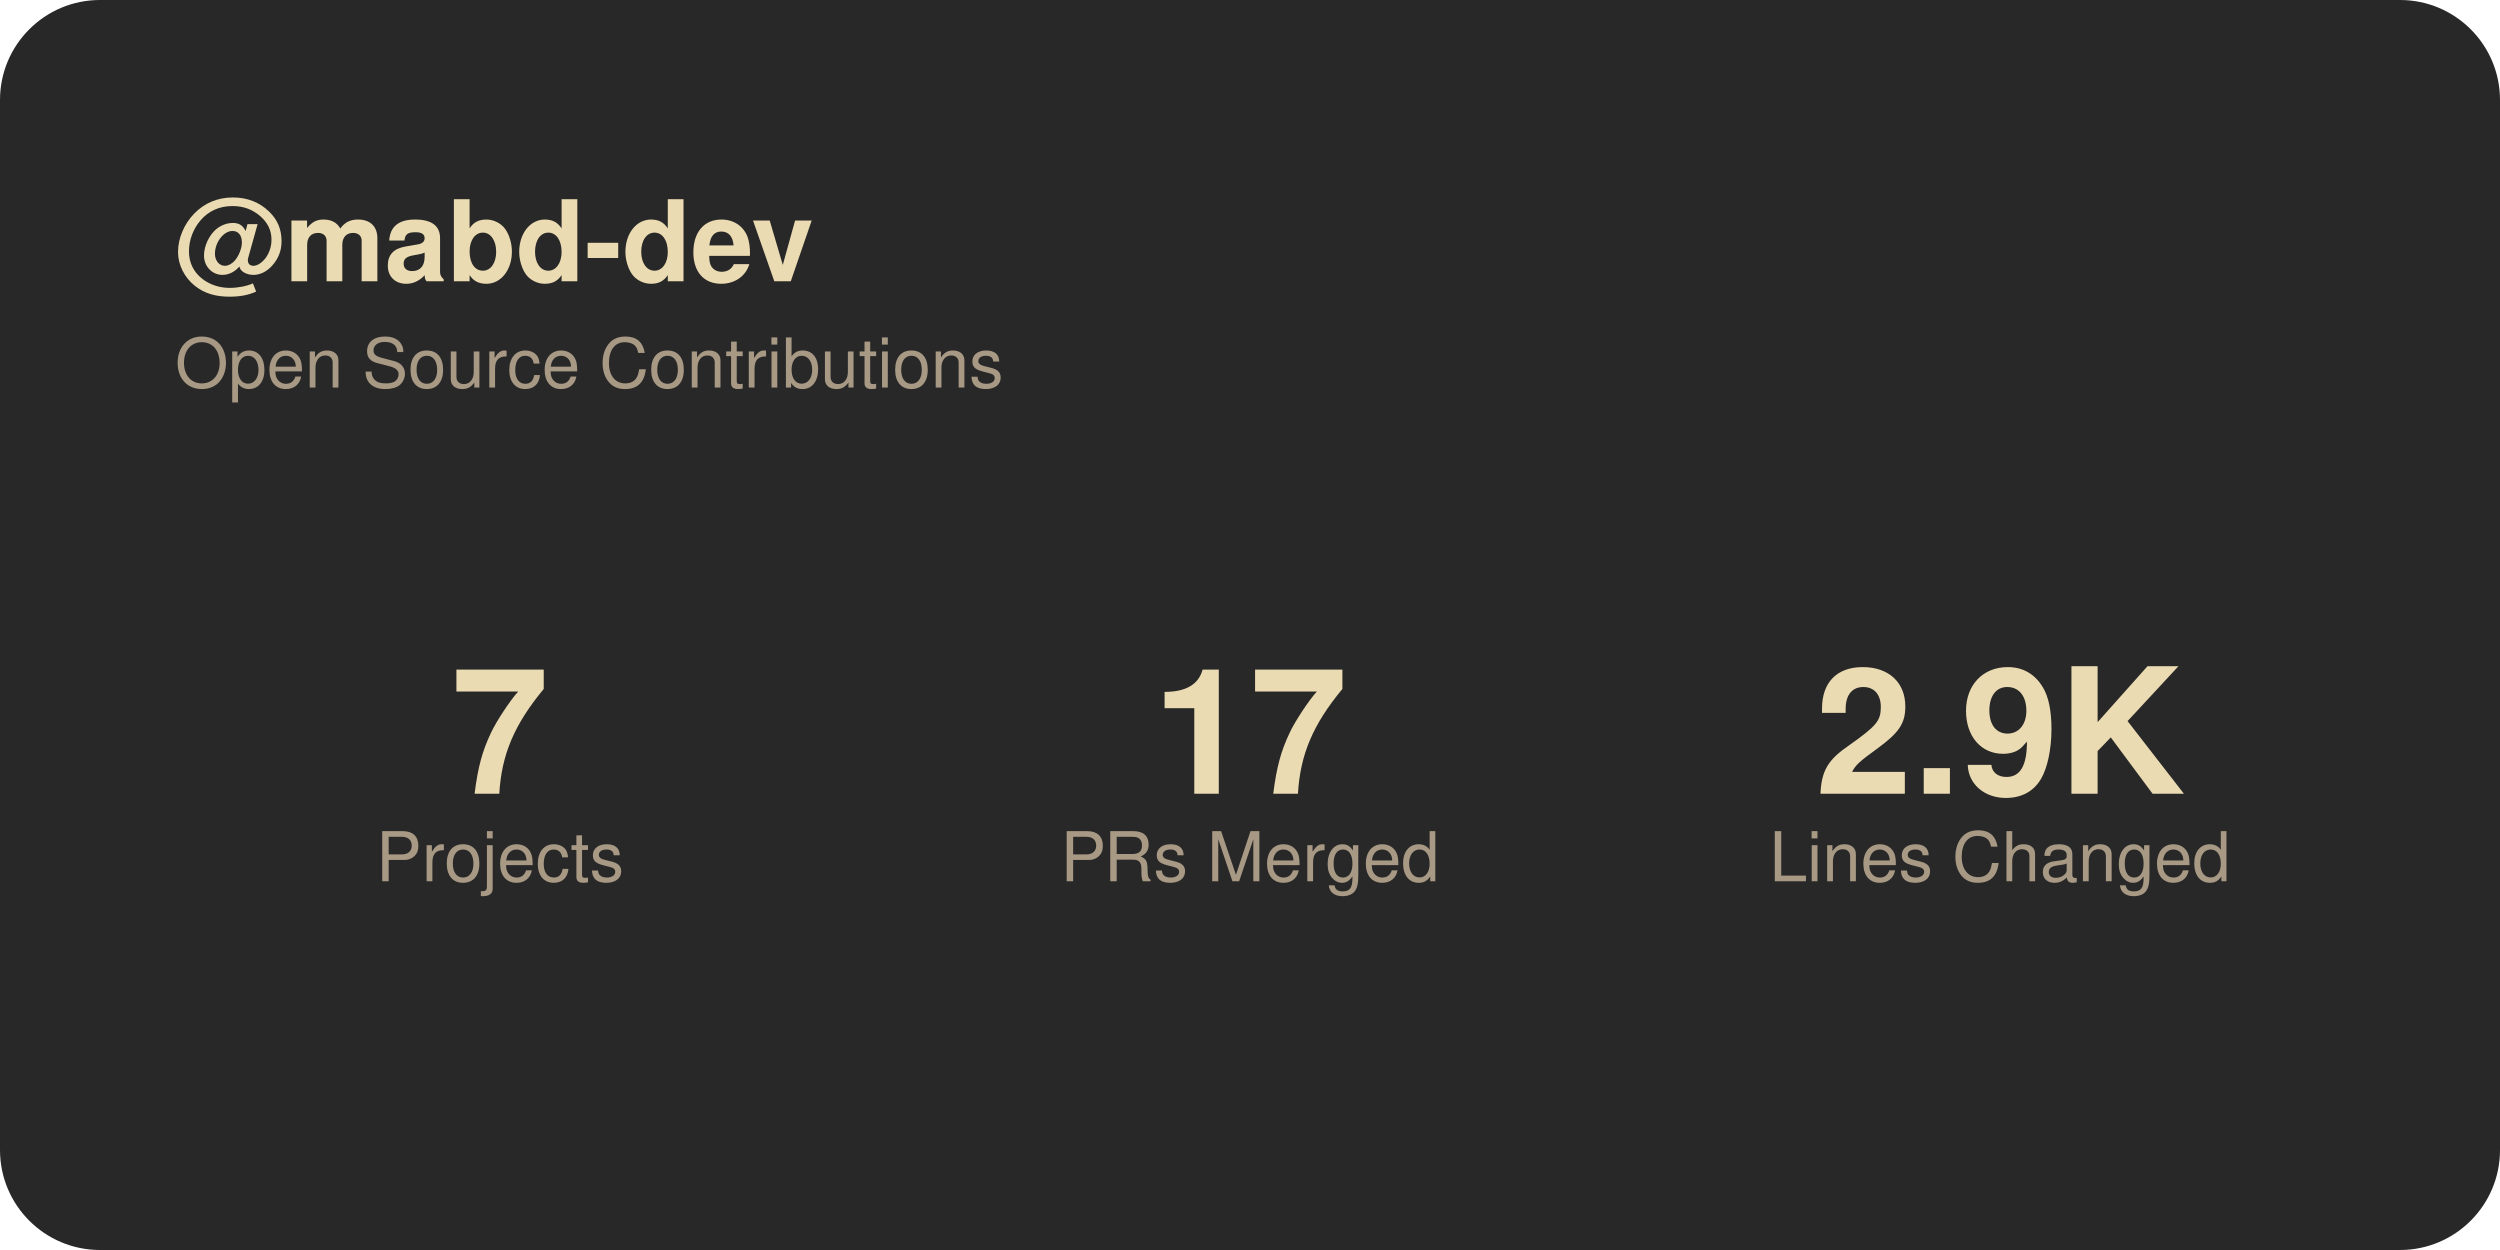
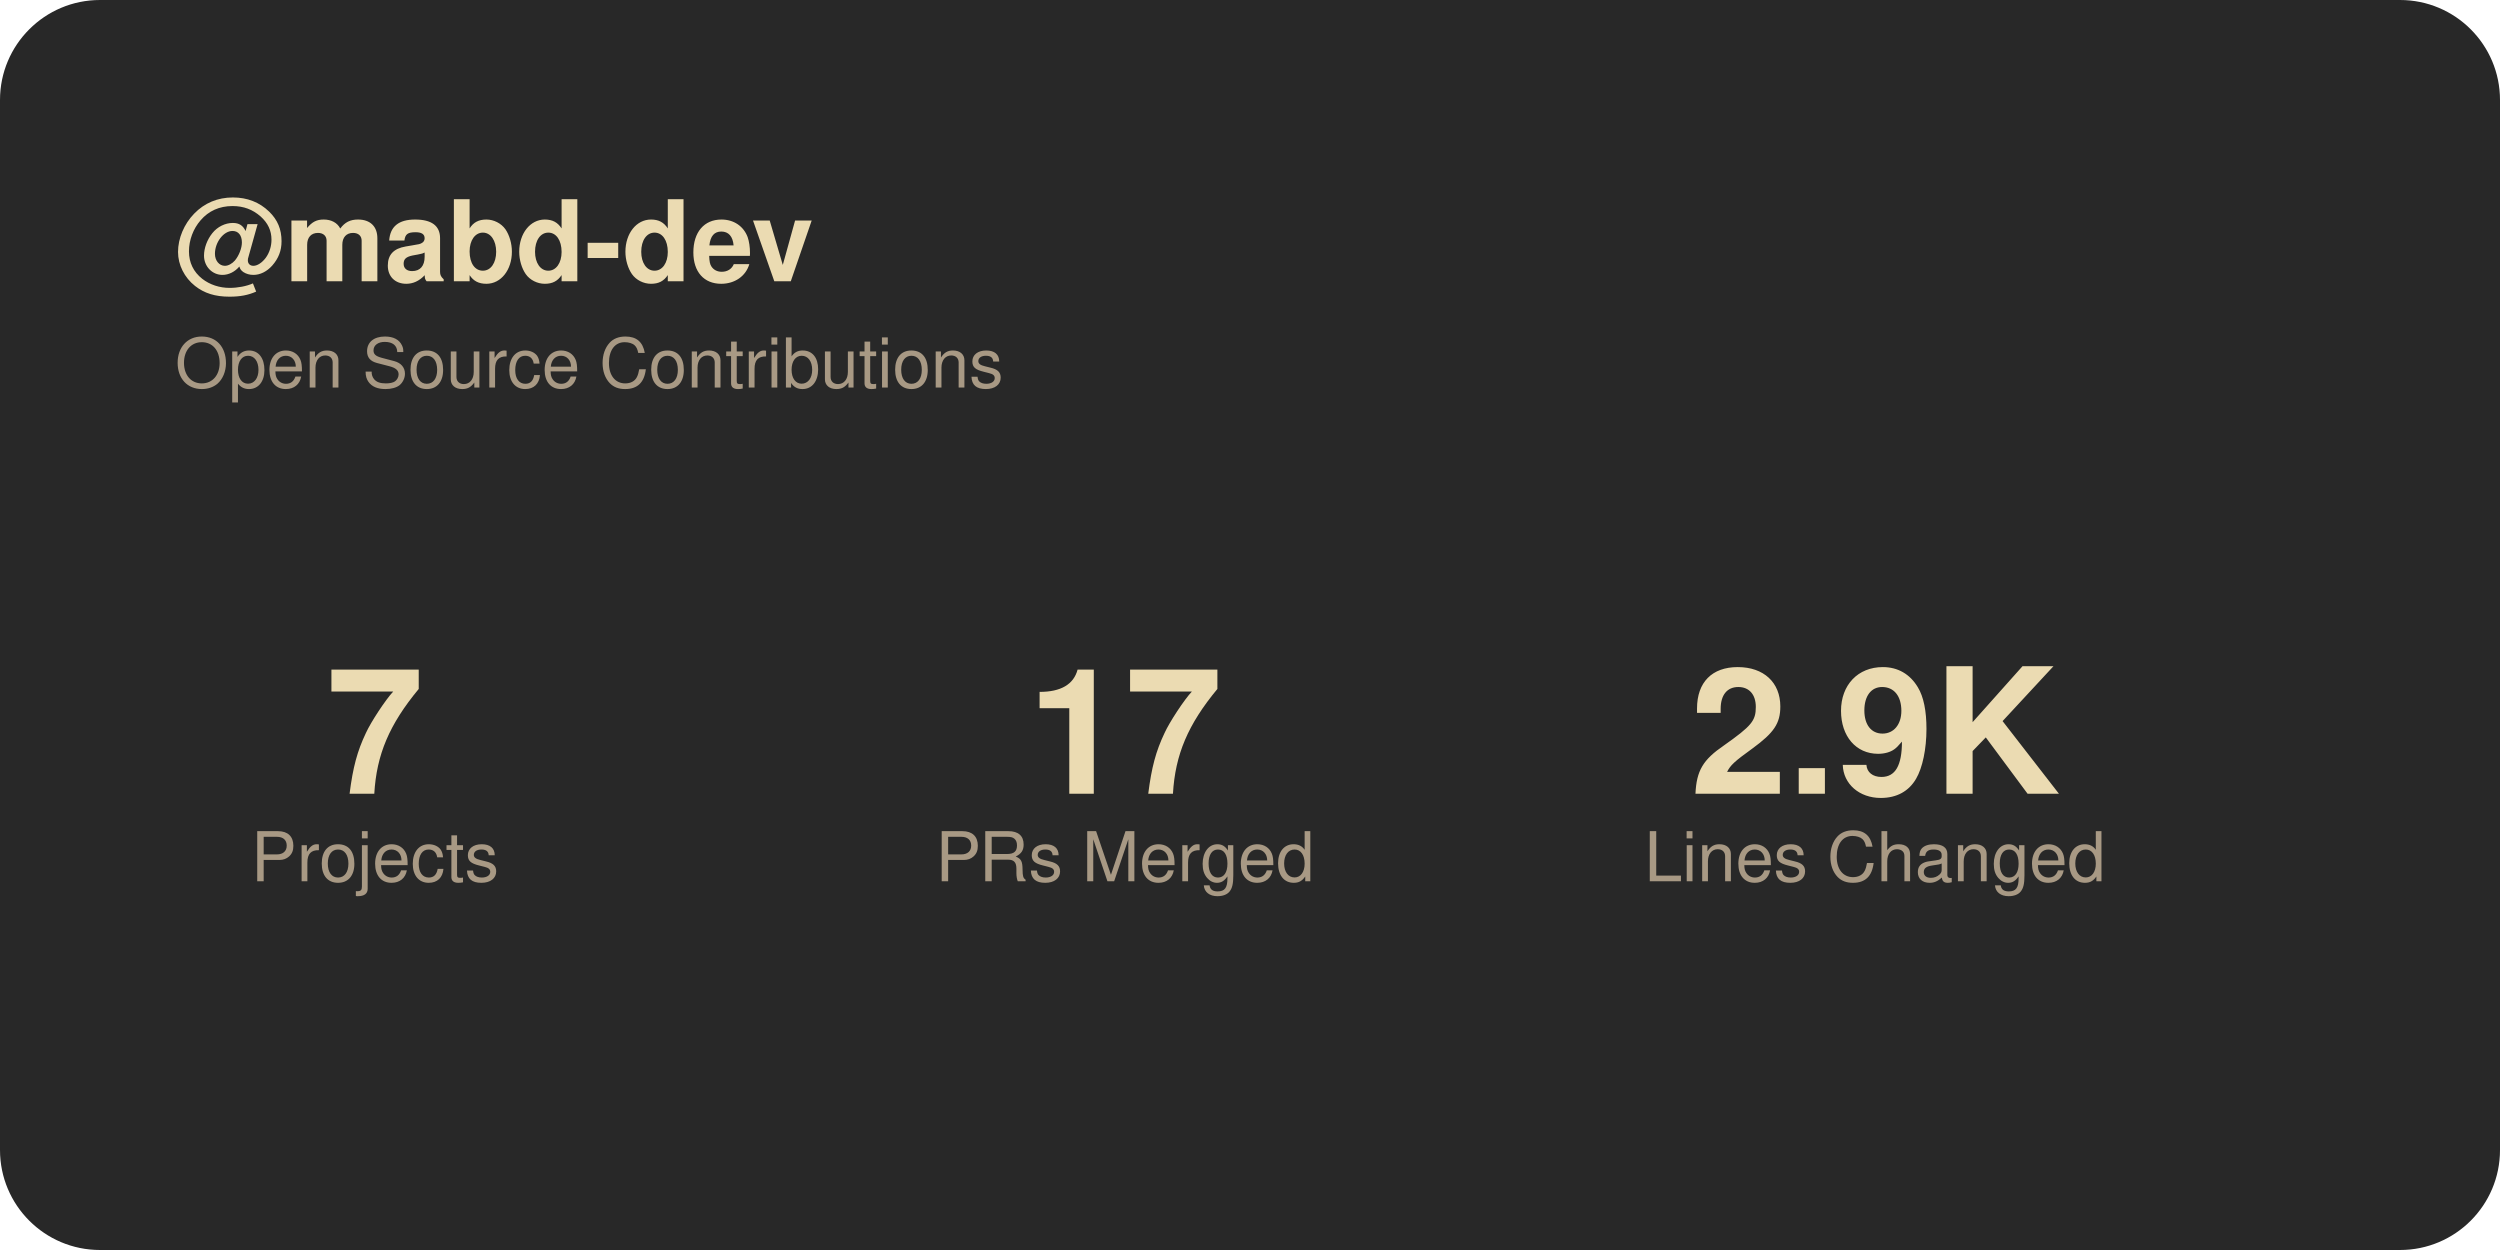
<svg xmlns="http://www.w3.org/2000/svg" width="400" height="200" viewBox="0 0 400 200" role="img" aria-label="Open Source Contribution Summary">
  <defs>
    <style>
      text {
        font-family: system-ui, -apple-system, BlinkMacSystemFont,
                     "Segoe UI", Helvetica, Arial, sans-serif;
      }
      .bg {
        fill: #282828;
      }
      .username {
        font-size: 18px;
        font-weight: 700;
        fill: #ebdbb2;
      }
      .subtitle {
        font-size: 11px;
        fill: #a89984;
      }
      .stat-value {
        font-size: 28px;
        font-weight: 700;
        fill: #ebdbb2;
      }
      .stat-label {
        font-size: 11px;
        fill: #a89984;
      }
    </style>
  </defs>
  <rect class="bg" width="400" height="200" rx="16" />
  <text class="username" x="28" y="45">@mabd-dev</text>
  <text class="subtitle" x="28" y="62">Open Source Contributions</text>
-   <text class="stat-value" x="80" y="127" text-anchor="middle">7</text>
-   <text class="stat-label" x="80" y="141" text-anchor="middle">Projects</text>
-   <text class="stat-value" x="200" y="127" text-anchor="middle">17</text>
-   <text class="stat-label" x="200" y="141" text-anchor="middle">PRs Merged</text>
-   <text class="stat-value" x="320" y="127" text-anchor="middle">2.9K</text>
-   <text class="stat-label" x="320" y="141" text-anchor="middle">Lines Changed</text>
+   <text class="stat-value" x="60" y="127" text-anchor="middle">7</text>
+   <text class="stat-label" x="60" y="141" text-anchor="middle">Projects</text>
+   <text class="stat-value" x="180" y="127" text-anchor="middle">17</text>
+   <text class="stat-label" x="180" y="141" text-anchor="middle">PRs Merged</text>
+   <text class="stat-value" x="300" y="127" text-anchor="middle">2.9K</text>
+   <text class="stat-label" x="300" y="141" text-anchor="middle">Lines Changed</text>
</svg>
